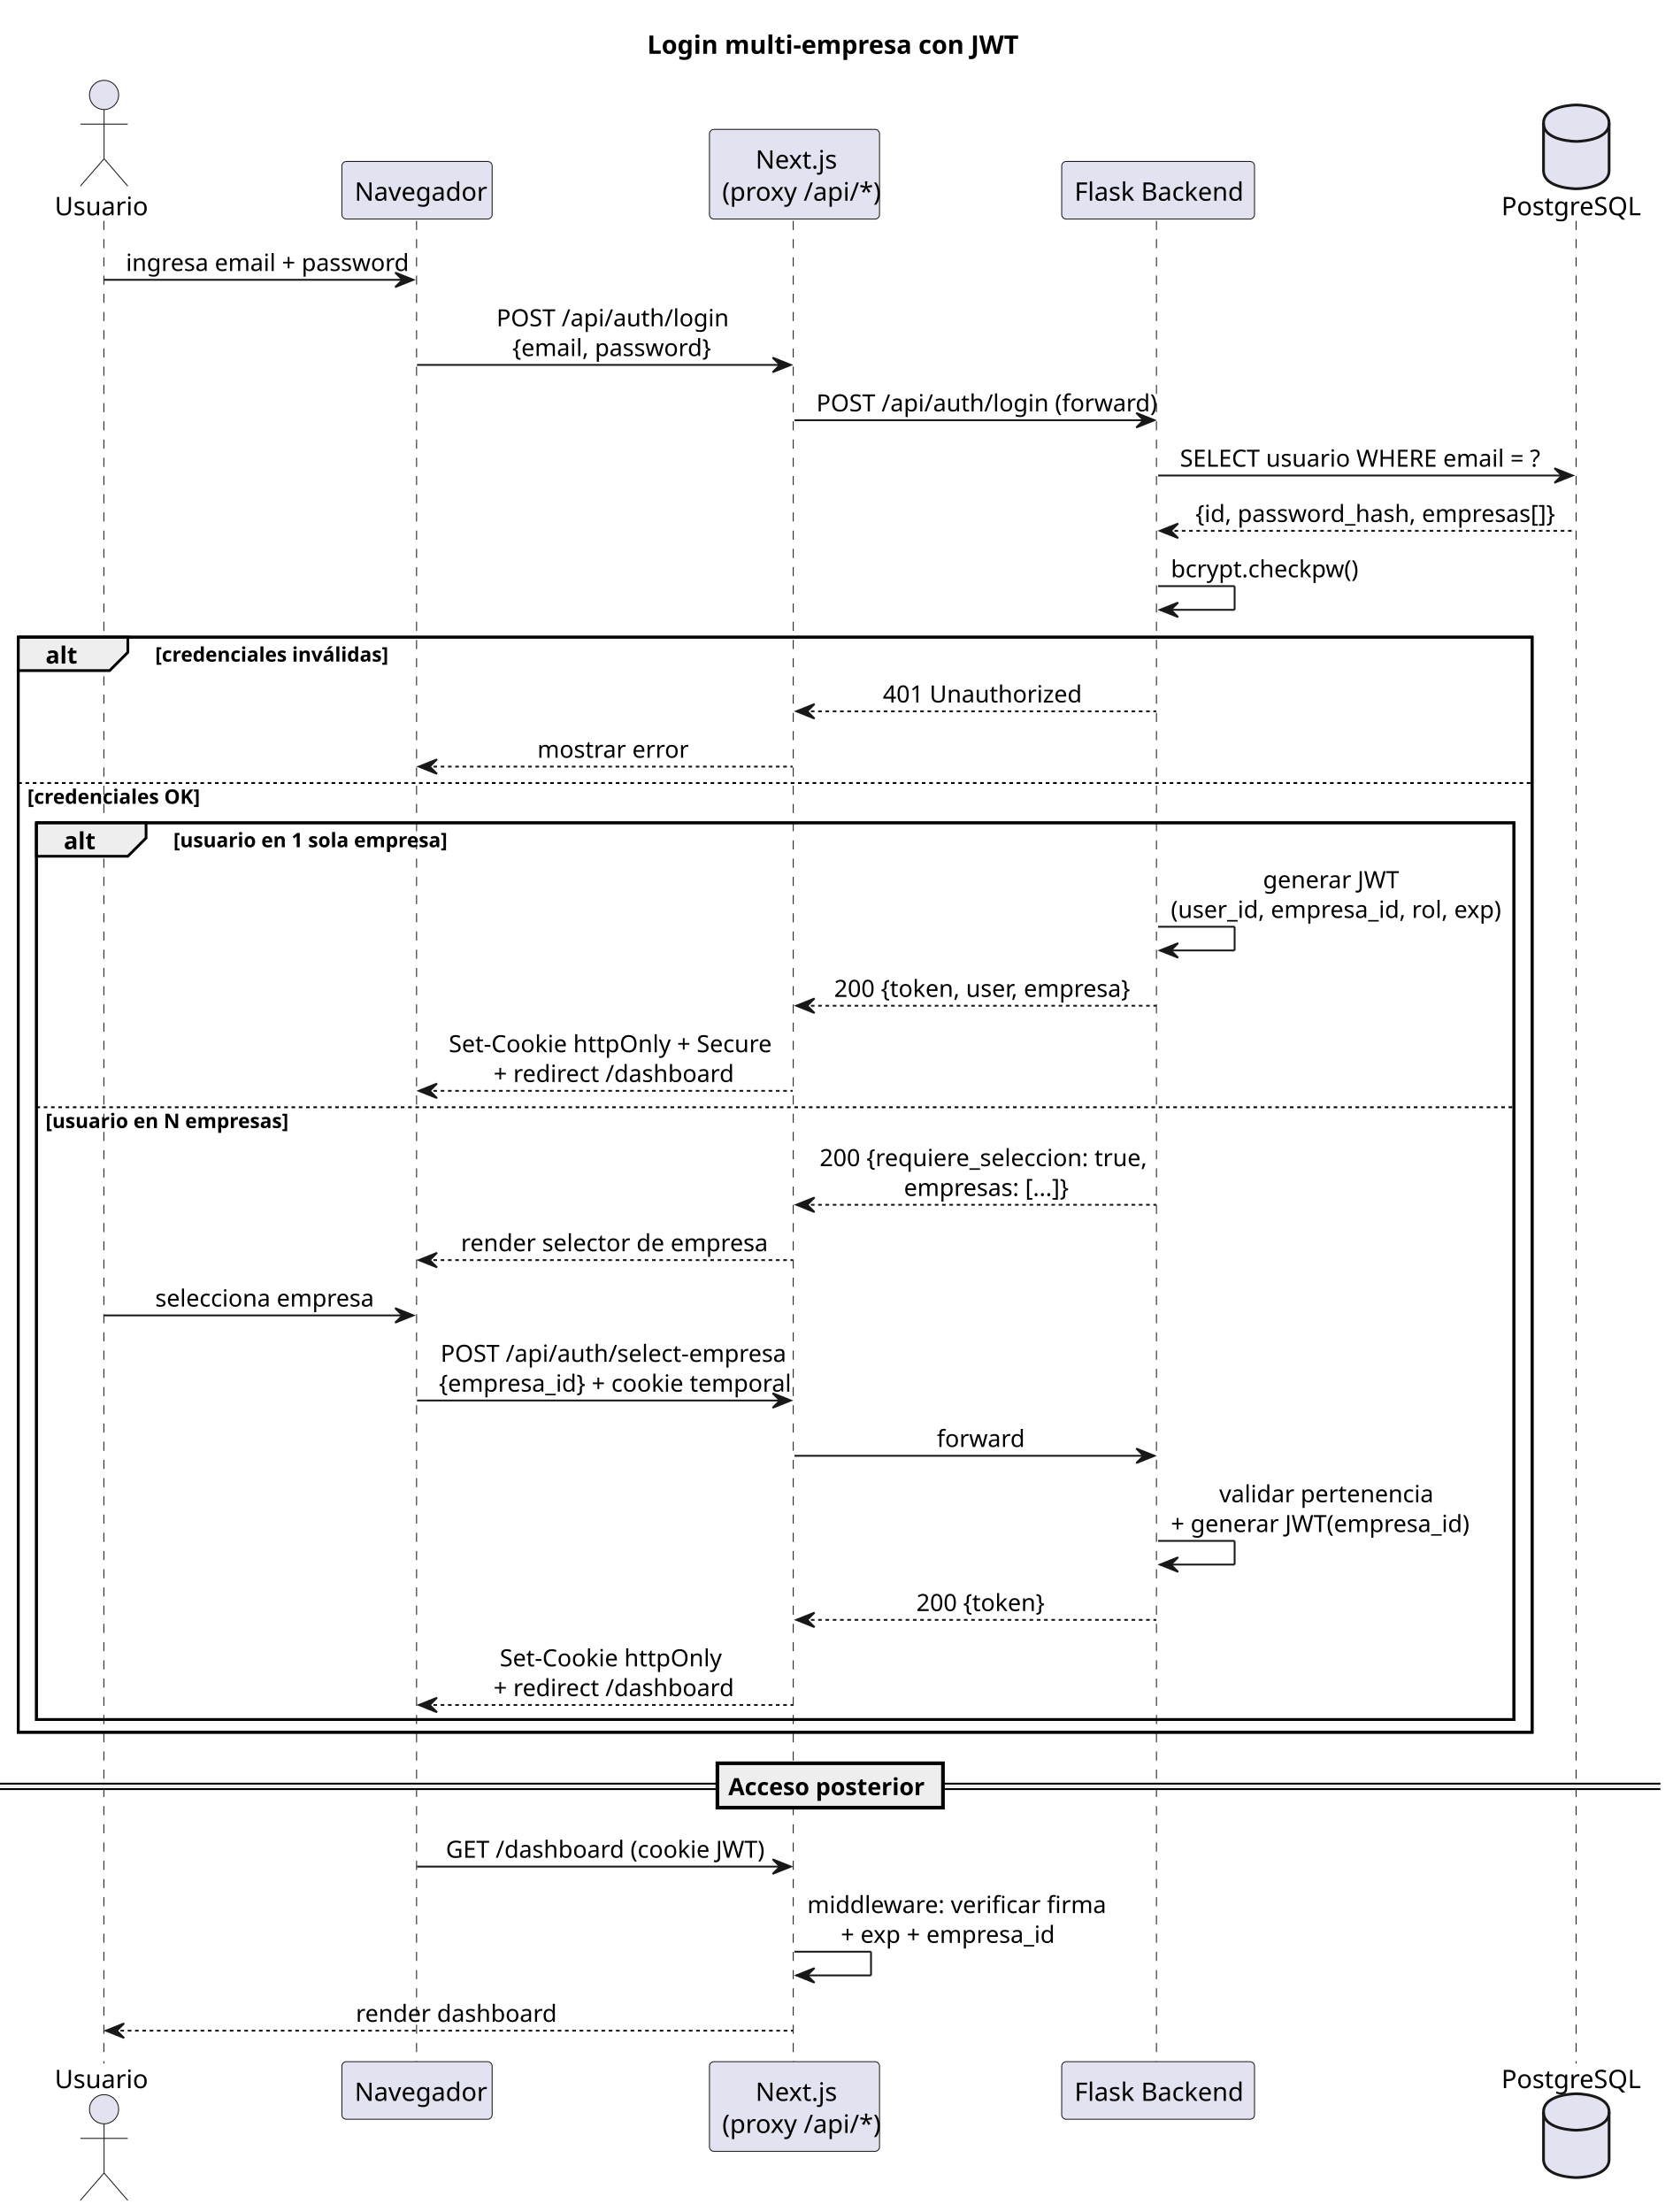
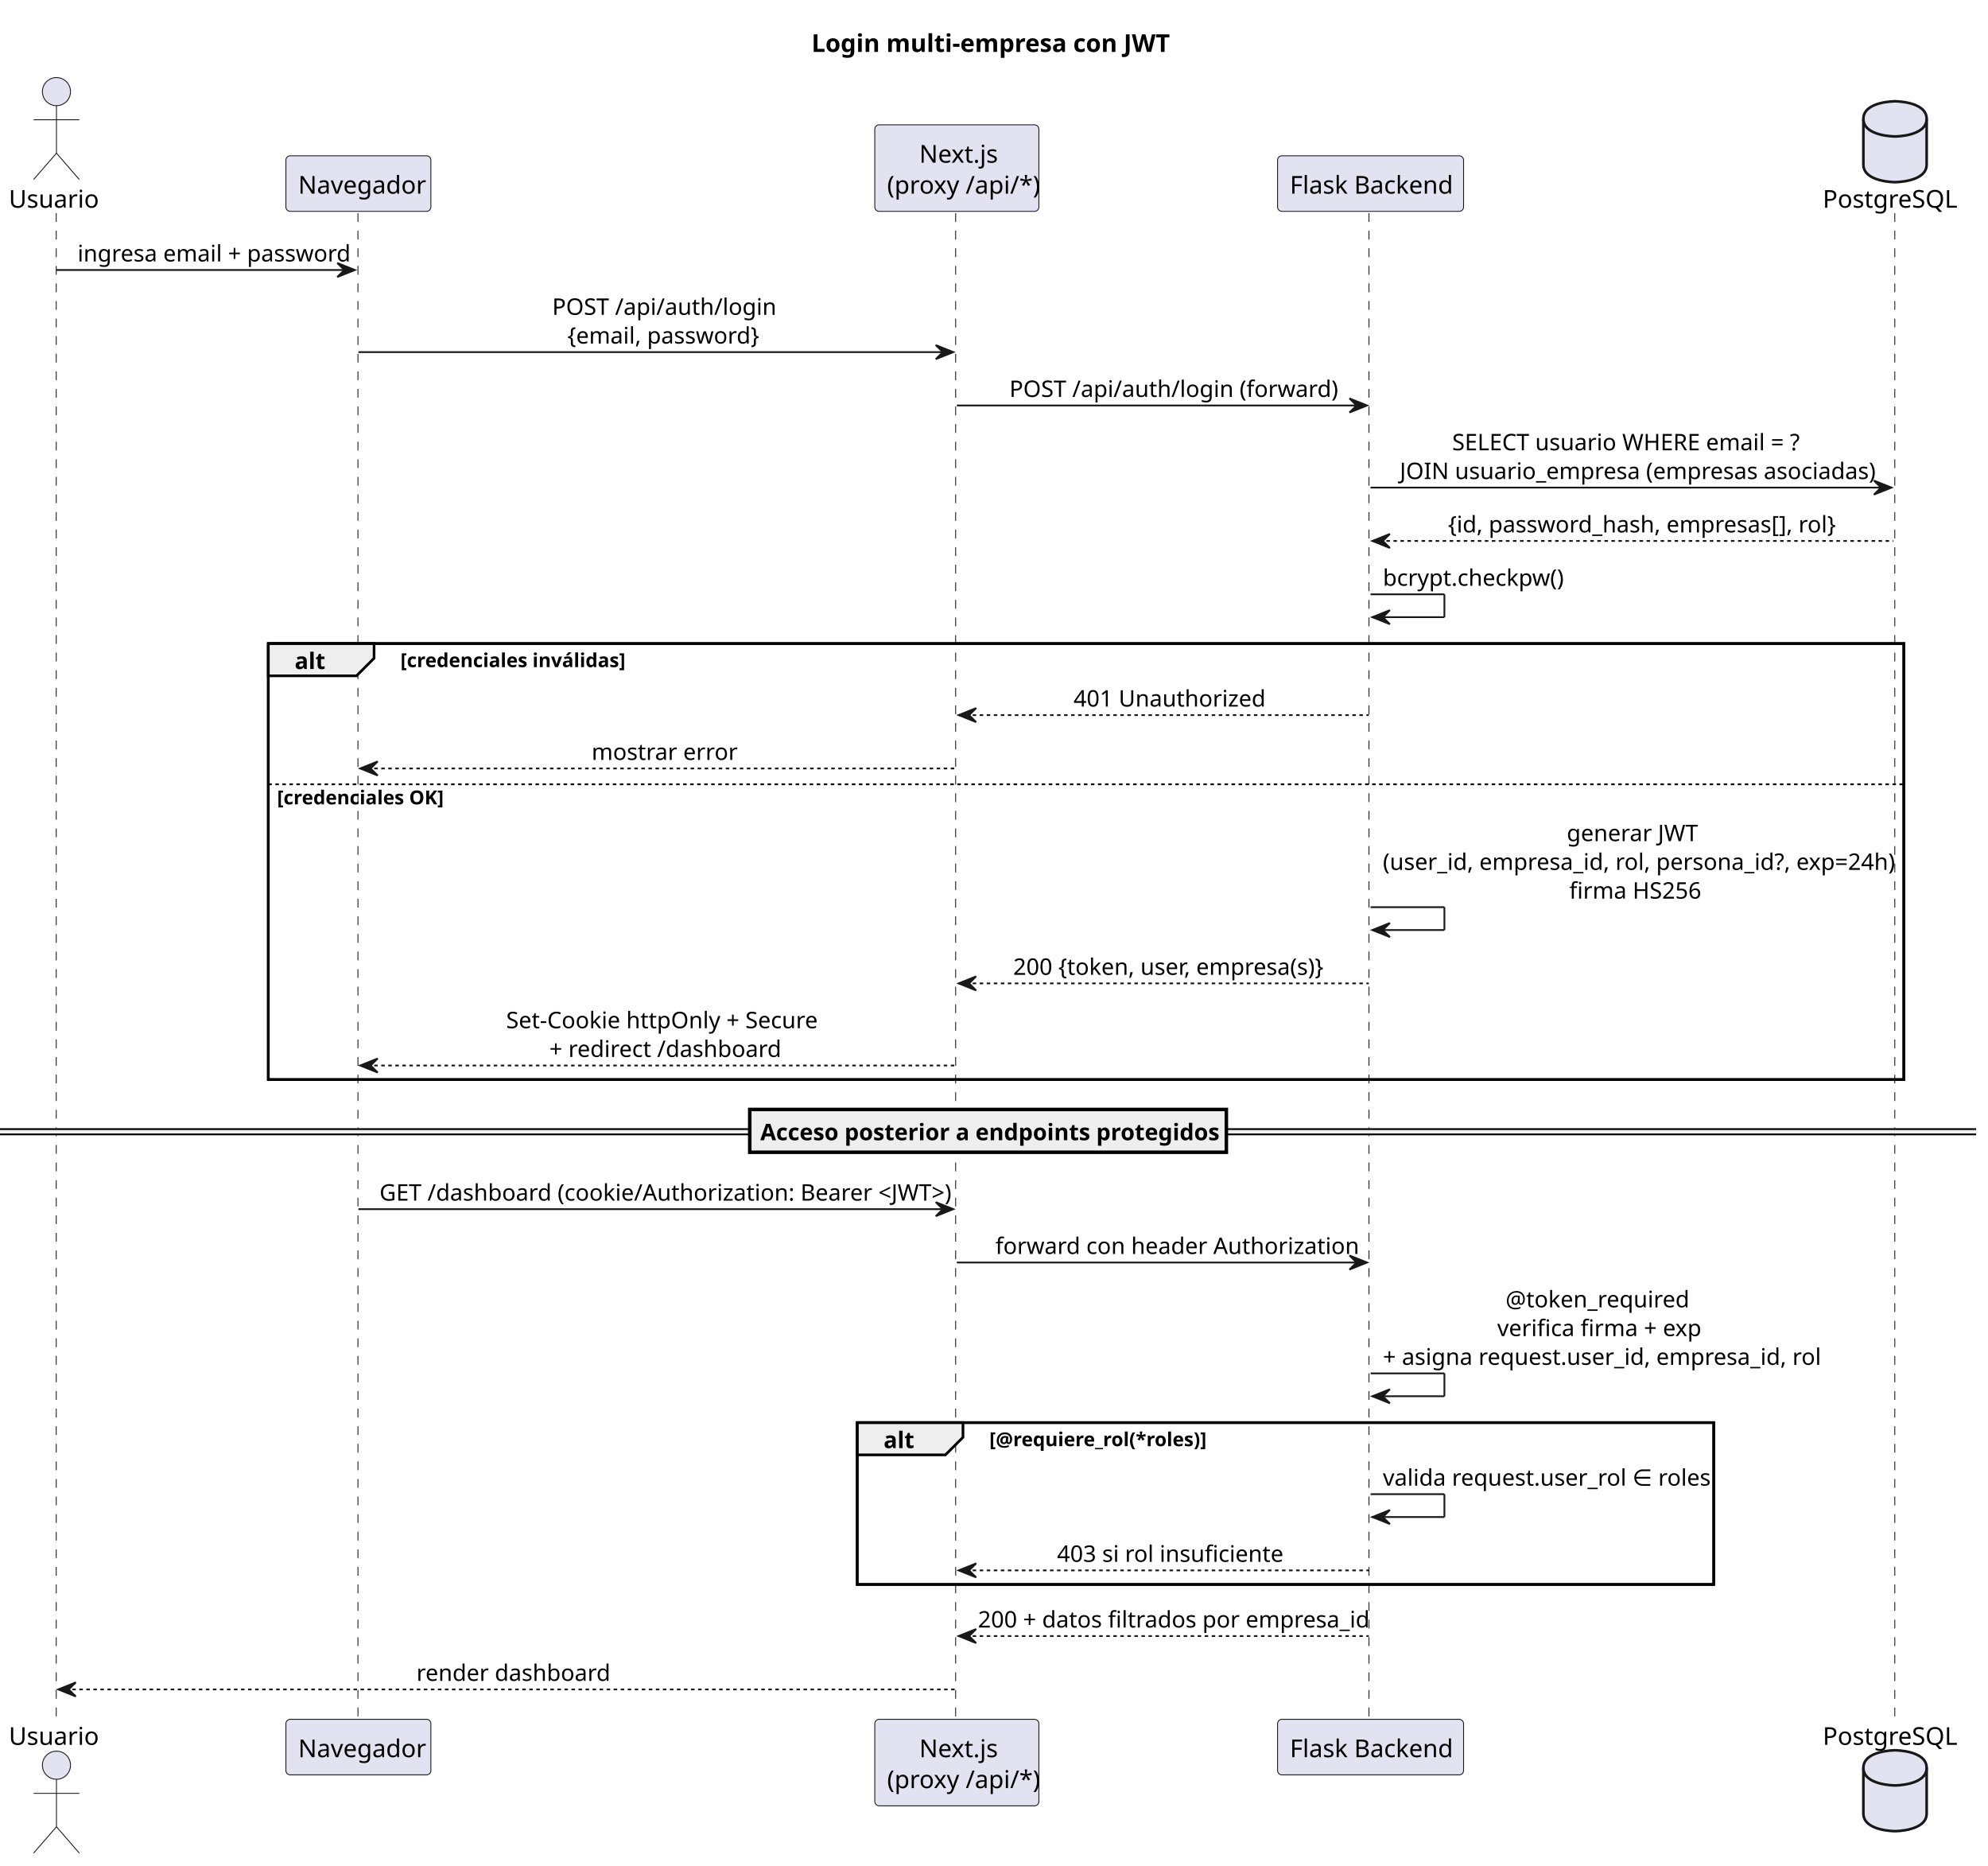
- <svg xmlns="http://www.w3.org/2000/svg" contentStyleType="text/css" height="1214px" preserveAspectRatio="none" style="width:918px;height:1214px;background:#FFFFFF;" version="1.1" viewBox="0 0 918 1214" width="918px" zoomAndPan="magnify">
+ <svg xmlns="http://www.w3.org/2000/svg" contentStyleType="text/css" height="1061px" preserveAspectRatio="none" style="width:1131px;height:1061px;background:#FFFFFF;" version="1.1" viewBox="0 0 1131 1061" width="1131px" zoomAndPan="magnify">
  <defs />
  <g>
-     <text fill="#000000" font-family="sans-serif" font-size="14" font-weight="bold" lengthAdjust="spacing" textLength="199.903" x="355.214" y="29.533">Login multi-empresa con JWT</text>
-     <rect fill="none" height="601.055" style="stroke:#000000;stroke-width:1.5;" width="830.957" x="10" y="349.68" />
-     <rect fill="none" height="492.164" style="stroke:#000000;stroke-width:1.5;" width="810.957" x="20" y="451.57" />
-     <line style="stroke:#181818;stroke-width:0.5;stroke-dasharray:5.0,5.0;" x1="57" x2="57" y1="121.219" y2="1132.492" />
-     <line style="stroke:#181818;stroke-width:0.5;stroke-dasharray:5.0,5.0;" x1="228.643" x2="228.643" y1="121.219" y2="1132.492" />
-     <line style="stroke:#181818;stroke-width:0.5;stroke-dasharray:5.0,5.0;" x1="435.402" x2="435.402" y1="121.219" y2="1132.492" />
-     <line style="stroke:#181818;stroke-width:0.5;stroke-dasharray:5.0,5.0;" x1="634.747" x2="634.747" y1="121.219" y2="1132.492" />
-     <line style="stroke:#181818;stroke-width:0.5;stroke-dasharray:5.0,5.0;" x1="865.07" x2="865.07" y1="121.219" y2="1132.492" />
-     <text fill="#000000" font-family="sans-serif" font-size="14" lengthAdjust="spacing" textLength="48.241" x="30" y="118.143">Usuario</text>
-     <ellipse cx="57.121" cy="52.109" fill="#E2E2F0" rx="8" ry="8" style="stroke:#181818;stroke-width:0.5;" />
-     <path d="M57.121,60.109 L57.121,87.109 M44.121,68.109 L70.121,68.109 M57.121,87.109 L44.121,102.109 M57.121,87.109 L70.121,102.109 " fill="none" style="stroke:#181818;stroke-width:0.5;" />
-     <text fill="#000000" font-family="sans-serif" font-size="14" lengthAdjust="spacing" textLength="48.241" x="30" y="1146.025">Usuario</text>
-     <ellipse cx="57.121" cy="1157.602" fill="#E2E2F0" rx="8" ry="8" style="stroke:#181818;stroke-width:0.5;" />
-     <path d="M57.121,1165.602 L57.121,1192.602 M44.121,1173.602 L70.121,1173.602 M57.121,1192.602 L44.121,1207.602 M57.121,1192.602 L70.121,1207.602 " fill="none" style="stroke:#181818;stroke-width:0.5;" />
-     <rect fill="#E2E2F0" height="31.609" rx="2.5" ry="2.5" style="stroke:#181818;stroke-width:0.5;" width="82.489" x="187.643" y="88.609" />
-     <text fill="#000000" font-family="sans-serif" font-size="14" lengthAdjust="spacing" textLength="68.489" x="194.643" y="110.143">Navegador</text>
-     <rect fill="#E2E2F0" height="31.609" rx="2.5" ry="2.5" style="stroke:#181818;stroke-width:0.5;" width="82.489" x="187.643" y="1131.492" />
-     <text fill="#000000" font-family="sans-serif" font-size="14" lengthAdjust="spacing" textLength="68.489" x="194.643" y="1153.025">Navegador</text>
-     <rect fill="#E2E2F0" height="49.219" rx="2.5" ry="2.5" style="stroke:#181818;stroke-width:0.5;" width="93.358" x="389.402" y="71" />
-     <text fill="#000000" font-family="sans-serif" font-size="14" lengthAdjust="spacing" textLength="42.786" x="414.688" y="92.533">Next.js</text>
-     <text fill="#000000" font-family="sans-serif" font-size="14" lengthAdjust="spacing" textLength="79.358" x="396.402" y="110.143">(proxy /api/*)</text>
-     <rect fill="#E2E2F0" height="49.219" rx="2.5" ry="2.5" style="stroke:#181818;stroke-width:0.5;" width="93.358" x="389.402" y="1131.492" />
-     <text fill="#000000" font-family="sans-serif" font-size="14" lengthAdjust="spacing" textLength="42.786" x="414.688" y="1153.025">Next.js</text>
-     <text fill="#000000" font-family="sans-serif" font-size="14" lengthAdjust="spacing" textLength="79.358" x="396.402" y="1170.635">(proxy /api/*)</text>
-     <rect fill="#E2E2F0" height="31.609" rx="2.5" ry="2.5" style="stroke:#181818;stroke-width:0.5;" width="105.82" x="582.747" y="88.609" />
-     <text fill="#000000" font-family="sans-serif" font-size="14" lengthAdjust="spacing" textLength="91.82" x="589.747" y="110.143">Flask Backend</text>
-     <rect fill="#E2E2F0" height="31.609" rx="2.5" ry="2.5" style="stroke:#181818;stroke-width:0.5;" width="105.82" x="582.747" y="1131.492" />
-     <text fill="#000000" font-family="sans-serif" font-size="14" lengthAdjust="spacing" textLength="91.82" x="589.747" y="1153.025">Flask Backend</text>
-     <text fill="#000000" font-family="sans-serif" font-size="14" lengthAdjust="spacing" textLength="76.262" x="824.07" y="118.143">PostgreSQL</text>
-     <path d="M847.201,67.609 C847.201,57.609 865.201,57.609 865.201,57.609 C865.201,57.609 883.201,57.609 883.201,67.609 L883.201,93.609 C883.201,103.609 865.201,103.609 865.201,103.609 C865.201,103.609 847.201,103.609 847.201,93.609 L847.201,67.609 " fill="#E2E2F0" style="stroke:#181818;stroke-width:1.5;" />
-     <path d="M847.201,67.609 C847.201,77.609 865.201,77.609 865.201,77.609 C865.201,77.609 883.201,77.609 883.201,67.609 " fill="none" style="stroke:#181818;stroke-width:1.5;" />
-     <text fill="#000000" font-family="sans-serif" font-size="14" lengthAdjust="spacing" textLength="76.262" x="824.07" y="1146.025">PostgreSQL</text>
-     <path d="M847.201,1159.102 C847.201,1149.102 865.201,1149.102 865.201,1149.102 C865.201,1149.102 883.201,1149.102 883.201,1159.102 L883.201,1185.102 C883.201,1195.102 865.201,1195.102 865.201,1195.102 C865.201,1195.102 847.201,1195.102 847.201,1185.102 L847.201,1159.102 " fill="#E2E2F0" style="stroke:#181818;stroke-width:1.5;" />
-     <path d="M847.201,1159.102 C847.201,1169.102 865.201,1169.102 865.201,1169.102 C865.201,1169.102 883.201,1169.102 883.201,1159.102 " fill="none" style="stroke:#181818;stroke-width:1.5;" />
-     <polygon fill="#181818" points="216.888,149.57,226.888,153.57,216.888,157.57,220.888,153.57" style="stroke:#181818;stroke-width:1;" />
-     <line style="stroke:#181818;stroke-width:1;" x1="57.121" x2="222.888" y1="153.57" y2="153.57" />
-     <text fill="#000000" font-family="sans-serif" font-size="13" lengthAdjust="spacing" textLength="147.767" x="69.121" y="148.714">ingresa email + password</text>
-     <polygon fill="#181818" points="424.081,196.273,434.081,200.273,424.081,204.273,428.081,200.273" style="stroke:#181818;stroke-width:1;" />
-     <line style="stroke:#181818;stroke-width:1;" x1="228.888" x2="430.081" y1="200.273" y2="200.273" />
-     <text fill="#000000" font-family="sans-serif" font-size="13" lengthAdjust="spacing" textLength="119.958" x="272.505" y="179.065">POST /api/auth/login</text>
-     <text fill="#000000" font-family="sans-serif" font-size="13" lengthAdjust="spacing" textLength="102.61" x="281.179" y="195.417">{email, password}</text>
-     <polygon fill="#181818" points="623.657,226.625,633.657,230.625,623.657,234.625,627.657,230.625" style="stroke:#181818;stroke-width:1;" />
-     <line style="stroke:#181818;stroke-width:1;" x1="436.081" x2="629.657" y1="230.625" y2="230.625" />
-     <text fill="#000000" font-family="sans-serif" font-size="13" lengthAdjust="spacing" textLength="175.576" x="448.081" y="225.769">POST /api/auth/login (forward)</text>
-     <polygon fill="#181818" points="853.201,256.977,863.201,260.977,853.201,264.977,857.201,260.977" style="stroke:#181818;stroke-width:1;" />
-     <line style="stroke:#181818;stroke-width:1;" x1="635.657" x2="859.201" y1="260.977" y2="260.977" />
-     <text fill="#000000" font-family="sans-serif" font-size="13" lengthAdjust="spacing" textLength="205.543" x="647.657" y="256.12">SELECT usuario WHERE email = ?</text>
-     <polygon fill="#181818" points="646.657,287.328,636.657,291.328,646.657,295.328,642.657,291.328" style="stroke:#181818;stroke-width:1;" />
-     <line style="stroke:#181818;stroke-width:1;stroke-dasharray:2.0,2.0;" x1="640.657" x2="864.201" y1="291.328" y2="291.328" />
-     <text fill="#000000" font-family="sans-serif" font-size="13" lengthAdjust="spacing" textLength="188.608" x="656.125" y="286.472">{id, password_hash, empresas[]}</text>
-     <line style="stroke:#181818;stroke-width:1;" x1="635.657" x2="677.657" y1="321.68" y2="321.68" />
-     <line style="stroke:#181818;stroke-width:1;" x1="677.657" x2="677.657" y1="321.68" y2="334.68" />
-     <line style="stroke:#181818;stroke-width:1;" x1="636.657" x2="677.657" y1="334.68" y2="334.68" />
-     <polygon fill="#181818" points="646.657,330.68,636.657,334.68,646.657,338.68,642.657,334.68" style="stroke:#181818;stroke-width:1;" />
-     <text fill="#000000" font-family="sans-serif" font-size="13" lengthAdjust="spacing" textLength="98.249" x="642.657" y="316.823">bcrypt.checkpw()</text>
-     <path d="M10,349.68 L70.171,349.68 L70.171,358.031 L60.171,368.031 L10,368.031 L10,349.68 " fill="#EEEEEE" style="stroke:#000000;stroke-width:1.5;" />
-     <rect fill="none" height="601.055" style="stroke:#000000;stroke-width:1.5;" width="830.957" x="10" y="349.68" />
-     <text fill="#000000" font-family="sans-serif" font-size="13" font-weight="bold" lengthAdjust="spacing" textLength="15.171" x="25" y="364.175">alt</text>
-     <text fill="#000000" font-family="sans-serif" font-size="11" font-weight="bold" lengthAdjust="spacing" textLength="124.115" x="85.171" y="363.099">[credenciales inválidas]</text>
-     <polygon fill="#181818" points="447.081,386.383,437.081,390.383,447.081,394.383,443.081,390.383" style="stroke:#181818;stroke-width:1;" />
-     <line style="stroke:#181818;stroke-width:1;stroke-dasharray:2.0,2.0;" x1="441.081" x2="634.657" y1="390.383" y2="390.383" />
-     <text fill="#000000" font-family="sans-serif" font-size="13" lengthAdjust="spacing" textLength="102.629" x="484.555" y="385.526">401 Unauthorized</text>
-     <polygon fill="#181818" points="239.888,416.734,229.888,420.734,239.888,424.734,235.888,420.734" style="stroke:#181818;stroke-width:1;" />
-     <line style="stroke:#181818;stroke-width:1;stroke-dasharray:2.0,2.0;" x1="233.888" x2="435.081" y1="420.734" y2="420.734" />
-     <text fill="#000000" font-family="sans-serif" font-size="13" lengthAdjust="spacing" textLength="75.118" x="294.925" y="415.878">mostrar error</text>
-     <line style="stroke:#000000;stroke-width:1;stroke-dasharray:2.0,2.0;" x1="10" x2="840.957" y1="429.734" y2="429.734" />
-     <text fill="#000000" font-family="sans-serif" font-size="11" font-weight="bold" lengthAdjust="spacing" textLength="93.538" x="15" y="441.153">[credenciales OK]</text>
-     <path d="M20,451.57 L80.171,451.57 L80.171,459.922 L70.171,469.922 L20,469.922 L20,451.57 " fill="#EEEEEE" style="stroke:#000000;stroke-width:1.5;" />
-     <rect fill="none" height="492.164" style="stroke:#000000;stroke-width:1.5;" width="810.957" x="20" y="451.57" />
-     <text fill="#000000" font-family="sans-serif" font-size="13" font-weight="bold" lengthAdjust="spacing" textLength="15.171" x="35" y="466.065">alt</text>
-     <text fill="#000000" font-family="sans-serif" font-size="11" font-weight="bold" lengthAdjust="spacing" textLength="145.498" x="95.171" y="464.989">[usuario en 1 sola empresa]</text>
-     <line style="stroke:#181818;stroke-width:1;" x1="635.657" x2="677.657" y1="508.625" y2="508.625" />
-     <line style="stroke:#181818;stroke-width:1;" x1="677.657" x2="677.657" y1="508.625" y2="521.625" />
-     <line style="stroke:#181818;stroke-width:1;" x1="636.657" x2="677.657" y1="521.625" y2="521.625" />
-     <polygon fill="#181818" points="646.657,517.625,636.657,521.625,646.657,525.625,642.657,521.625" style="stroke:#181818;stroke-width:1;" />
-     <text fill="#000000" font-family="sans-serif" font-size="13" lengthAdjust="spacing" textLength="75.131" x="693.242" y="487.417">generar JWT</text>
-     <text fill="#000000" font-family="sans-serif" font-size="13" lengthAdjust="spacing" textLength="176.3" x="642.657" y="503.769">(user_id, empresa_id, rol, exp)</text>
-     <polygon fill="#181818" points="447.081,547.977,437.081,551.977,447.081,555.977,443.081,551.977" style="stroke:#181818;stroke-width:1;" />
-     <line style="stroke:#181818;stroke-width:1;stroke-dasharray:2.0,2.0;" x1="441.081" x2="634.657" y1="551.977" y2="551.977" />
-     <text fill="#000000" font-family="sans-serif" font-size="13" lengthAdjust="spacing" textLength="156.102" x="457.818" y="547.12">200 {token, user, empresa}</text>
-     <polygon fill="#181818" points="239.888,594.68,229.888,598.68,239.888,602.68,235.888,598.68" style="stroke:#181818;stroke-width:1;" />
-     <line style="stroke:#181818;stroke-width:1;stroke-dasharray:2.0,2.0;" x1="233.888" x2="435.081" y1="598.68" y2="598.68" />
-     <text fill="#000000" font-family="sans-serif" font-size="13" lengthAdjust="spacing" textLength="172.339" x="246.315" y="577.472">Set-Cookie httpOnly + Secure</text>
-     <text fill="#000000" font-family="sans-serif" font-size="13" lengthAdjust="spacing" textLength="123.214" x="270.877" y="593.823">+ redirect /dashboard</text>
-     <line style="stroke:#000000;stroke-width:1;stroke-dasharray:2.0,2.0;" x1="20" x2="830.957" y1="607.68" y2="607.68" />
-     <text fill="#000000" font-family="sans-serif" font-size="11" font-weight="bold" lengthAdjust="spacing" textLength="128.375" x="25" y="619.099">[usuario en N empresas]</text>
-     <polygon fill="#181818" points="447.081,657.219,437.081,661.219,447.081,665.219,443.081,661.219" style="stroke:#181818;stroke-width:1;" />
-     <line style="stroke:#181818;stroke-width:1;stroke-dasharray:2.0,2.0;" x1="441.081" x2="634.657" y1="661.219" y2="661.219" />
-     <text fill="#000000" font-family="sans-serif" font-size="13" lengthAdjust="spacing" textLength="172.002" x="449.868" y="640.011">200 {requiere_seleccion: true,</text>
-     <text fill="#000000" font-family="sans-serif" font-size="13" lengthAdjust="spacing" textLength="86.703" x="496.13" y="656.362">empresas: [...]}</text>
-     <polygon fill="#181818" points="239.888,687.57,229.888,691.57,239.888,695.57,235.888,691.57" style="stroke:#181818;stroke-width:1;" />
-     <line style="stroke:#181818;stroke-width:1;stroke-dasharray:2.0,2.0;" x1="233.888" x2="435.081" y1="691.57" y2="691.57" />
-     <text fill="#000000" font-family="sans-serif" font-size="13" lengthAdjust="spacing" textLength="158.971" x="252.999" y="686.714">render selector de empresa</text>
-     <polygon fill="#181818" points="216.888,717.922,226.888,721.922,216.888,725.922,220.888,721.922" style="stroke:#181818;stroke-width:1;" />
-     <line style="stroke:#181818;stroke-width:1;" x1="57.121" x2="222.888" y1="721.922" y2="721.922" />
-     <text fill="#000000" font-family="sans-serif" font-size="13" lengthAdjust="spacing" textLength="115.616" x="85.196" y="717.065">selecciona empresa</text>
-     <polygon fill="#181818" points="424.081,764.625,434.081,768.625,424.081,772.625,428.081,768.625" style="stroke:#181818;stroke-width:1;" />
-     <line style="stroke:#181818;stroke-width:1;" x1="228.888" x2="430.081" y1="768.625" y2="768.625" />
-     <text fill="#000000" font-family="sans-serif" font-size="13" lengthAdjust="spacing" textLength="181.359" x="241.805" y="747.417">POST /api/auth/select-empresa</text>
-     <text fill="#000000" font-family="sans-serif" font-size="13" lengthAdjust="spacing" textLength="183.193" x="240.888" y="763.769">{empresa_id} + cookie temporal</text>
-     <polygon fill="#181818" points="623.657,794.977,633.657,798.977,623.657,802.977,627.657,798.977" style="stroke:#181818;stroke-width:1;" />
-     <line style="stroke:#181818;stroke-width:1;" x1="436.081" x2="629.657" y1="798.977" y2="798.977" />
-     <text fill="#000000" font-family="sans-serif" font-size="13" lengthAdjust="spacing" textLength="43.348" x="514.195" y="794.12">forward</text>
-     <line style="stroke:#181818;stroke-width:1;" x1="635.657" x2="677.657" y1="845.68" y2="845.68" />
-     <line style="stroke:#181818;stroke-width:1;" x1="677.657" x2="677.657" y1="845.68" y2="858.68" />
-     <line style="stroke:#181818;stroke-width:1;" x1="636.657" x2="677.657" y1="858.68" y2="858.68" />
-     <polygon fill="#181818" points="646.657,854.68,636.657,858.68,646.657,862.68,642.657,858.68" style="stroke:#181818;stroke-width:1;" />
-     <text fill="#000000" font-family="sans-serif" font-size="13" lengthAdjust="spacing" textLength="109.846" x="669.194" y="824.472">validar pertenencia</text>
-     <text fill="#000000" font-family="sans-serif" font-size="13" lengthAdjust="spacing" textLength="162.919" x="642.657" y="840.823">+ generar JWT(empresa_id)</text>
-     <polygon fill="#181818" points="447.081,885.031,437.081,889.031,447.081,893.031,443.081,889.031" style="stroke:#181818;stroke-width:1;" />
-     <line style="stroke:#181818;stroke-width:1;stroke-dasharray:2.0,2.0;" x1="441.081" x2="634.657" y1="889.031" y2="889.031" />
-     <text fill="#000000" font-family="sans-serif" font-size="13" lengthAdjust="spacing" textLength="65.787" x="502.976" y="884.175">200 {token}</text>
-     <polygon fill="#181818" points="239.888,931.734,229.888,935.734,239.888,939.734,235.888,935.734" style="stroke:#181818;stroke-width:1;" />
-     <line style="stroke:#181818;stroke-width:1;stroke-dasharray:2.0,2.0;" x1="233.888" x2="435.081" y1="935.734" y2="935.734" />
-     <text fill="#000000" font-family="sans-serif" font-size="13" lengthAdjust="spacing" textLength="116.334" x="274.318" y="914.526">Set-Cookie httpOnly</text>
-     <text fill="#000000" font-family="sans-serif" font-size="13" lengthAdjust="spacing" textLength="123.214" x="270.877" y="930.878">+ redirect /dashboard</text>
-     <rect fill="#EEEEEE" height="3" style="stroke:#EEEEEE;stroke-width:1;" width="911.332" x="0" y="978.91" />
-     <line style="stroke:#000000;stroke-width:1;" x1="0" x2="911.332" y1="978.91" y2="978.91" />
-     <line style="stroke:#000000;stroke-width:1;" x1="0" x2="911.332" y1="981.91" y2="981.91" />
-     <rect fill="#EEEEEE" height="24.352" style="stroke:#000000;stroke-width:2;" width="123.814" x="393.759" y="967.734" />
-     <text fill="#000000" font-family="sans-serif" font-size="13" font-weight="bold" lengthAdjust="spacing" textLength="106.203" x="399.759" y="985.23">Acceso posterior</text>
-     <polygon fill="#181818" points="424.081,1020.438,434.081,1024.438,424.081,1028.438,428.081,1024.438" style="stroke:#181818;stroke-width:1;" />
-     <line style="stroke:#181818;stroke-width:1;" x1="228.888" x2="430.081" y1="1024.438" y2="1024.438" />
-     <text fill="#000000" font-family="sans-serif" font-size="13" lengthAdjust="spacing" textLength="175.557" x="244.706" y="1019.581">GET /dashboard (cookie JWT)</text>
-     <line style="stroke:#181818;stroke-width:1;" x1="436.081" x2="478.081" y1="1071.141" y2="1071.141" />
-     <line style="stroke:#181818;stroke-width:1;" x1="478.081" x2="478.081" y1="1071.141" y2="1084.141" />
-     <line style="stroke:#181818;stroke-width:1;" x1="437.081" x2="478.081" y1="1084.141" y2="1084.141" />
-     <polygon fill="#181818" points="447.081,1080.141,437.081,1084.141,447.081,1088.141,443.081,1084.141" style="stroke:#181818;stroke-width:1;" />
-     <text fill="#000000" font-family="sans-serif" font-size="13" lengthAdjust="spacing" textLength="151.703" x="443.081" y="1049.933">middleware: verificar firma</text>
-     <text fill="#000000" font-family="sans-serif" font-size="13" lengthAdjust="spacing" textLength="114.905" x="461.48" y="1066.284">+ exp + empresa_id</text>
-     <polygon fill="#181818" points="68.121,1110.492,58.121,1114.492,68.121,1118.492,64.121,1114.492" style="stroke:#181818;stroke-width:1;" />
-     <line style="stroke:#181818;stroke-width:1;stroke-dasharray:2.0,2.0;" x1="62.121" x2="435.081" y1="1114.492" y2="1114.492" />
-     <text fill="#000000" font-family="sans-serif" font-size="13" lengthAdjust="spacing" textLength="102.629" x="195.286" y="1109.636">render dashboard</text>
+     <text fill="#000000" font-family="sans-serif" font-size="14" font-weight="bold" lengthAdjust="spacing" textLength="199.903" x="461.665" y="29.533">Login multi-empresa con JWT</text>
+     <rect fill="none" height="248" style="stroke:#000000;stroke-width:1.5;" width="930.459" x="152.643" y="366.031" />
+     <rect fill="none" height="92.055" style="stroke:#000000;stroke-width:1.5;" width="487.28" x="487.684" y="809.141" />
+     <line style="stroke:#181818;stroke-width:0.5;stroke-dasharray:5.0,5.0;" x1="32" x2="32" y1="121.219" y2="978.898" />
+     <line style="stroke:#181818;stroke-width:0.5;stroke-dasharray:5.0,5.0;" x1="203.643" x2="203.643" y1="121.219" y2="978.898" />
+     <line style="stroke:#181818;stroke-width:0.5;stroke-dasharray:5.0,5.0;" x1="543.684" x2="543.684" y1="121.219" y2="978.898" />
+     <line style="stroke:#181818;stroke-width:0.5;stroke-dasharray:5.0,5.0;" x1="778.83" x2="778.83" y1="121.219" y2="978.898" />
+     <line style="stroke:#181818;stroke-width:0.5;stroke-dasharray:5.0,5.0;" x1="1077.971" x2="1077.971" y1="121.219" y2="978.898" />
+     <text fill="#000000" font-family="sans-serif" font-size="14" lengthAdjust="spacing" textLength="48.241" x="5" y="118.143">Usuario</text>
+     <ellipse cx="32.121" cy="52.109" fill="#E2E2F0" rx="8" ry="8" style="stroke:#181818;stroke-width:0.5;" />
+     <path d="M32.121,60.109 L32.121,87.109 M19.121,68.109 L45.121,68.109 M32.121,87.109 L19.121,102.109 M32.121,87.109 L45.121,102.109 " fill="none" style="stroke:#181818;stroke-width:0.5;" />
+     <text fill="#000000" font-family="sans-serif" font-size="14" lengthAdjust="spacing" textLength="48.241" x="5" y="992.432">Usuario</text>
+     <ellipse cx="32.121" cy="1004.008" fill="#E2E2F0" rx="8" ry="8" style="stroke:#181818;stroke-width:0.5;" />
+     <path d="M32.121,1012.008 L32.121,1039.008 M19.121,1020.008 L45.121,1020.008 M32.121,1039.008 L19.121,1054.008 M32.121,1039.008 L45.121,1054.008 " fill="none" style="stroke:#181818;stroke-width:0.5;" />
+     <rect fill="#E2E2F0" height="31.609" rx="2.5" ry="2.5" style="stroke:#181818;stroke-width:0.5;" width="82.489" x="162.643" y="88.609" />
+     <text fill="#000000" font-family="sans-serif" font-size="14" lengthAdjust="spacing" textLength="68.489" x="169.643" y="110.143">Navegador</text>
+     <rect fill="#E2E2F0" height="31.609" rx="2.5" ry="2.5" style="stroke:#181818;stroke-width:0.5;" width="82.489" x="162.643" y="977.898" />
+     <text fill="#000000" font-family="sans-serif" font-size="14" lengthAdjust="spacing" textLength="68.489" x="169.643" y="999.432">Navegador</text>
+     <rect fill="#E2E2F0" height="49.219" rx="2.5" ry="2.5" style="stroke:#181818;stroke-width:0.5;" width="93.358" x="497.684" y="71" />
+     <text fill="#000000" font-family="sans-serif" font-size="14" lengthAdjust="spacing" textLength="42.786" x="522.97" y="92.533">Next.js</text>
+     <text fill="#000000" font-family="sans-serif" font-size="14" lengthAdjust="spacing" textLength="79.358" x="504.684" y="110.143">(proxy /api/*)</text>
+     <rect fill="#E2E2F0" height="49.219" rx="2.5" ry="2.5" style="stroke:#181818;stroke-width:0.5;" width="93.358" x="497.684" y="977.898" />
+     <text fill="#000000" font-family="sans-serif" font-size="14" lengthAdjust="spacing" textLength="42.786" x="522.97" y="999.432">Next.js</text>
+     <text fill="#000000" font-family="sans-serif" font-size="14" lengthAdjust="spacing" textLength="79.358" x="504.684" y="1017.041">(proxy /api/*)</text>
+     <rect fill="#E2E2F0" height="31.609" rx="2.5" ry="2.5" style="stroke:#181818;stroke-width:0.5;" width="105.82" x="726.83" y="88.609" />
+     <text fill="#000000" font-family="sans-serif" font-size="14" lengthAdjust="spacing" textLength="91.82" x="733.83" y="110.143">Flask Backend</text>
+     <rect fill="#E2E2F0" height="31.609" rx="2.5" ry="2.5" style="stroke:#181818;stroke-width:0.5;" width="105.82" x="726.83" y="977.898" />
+     <text fill="#000000" font-family="sans-serif" font-size="14" lengthAdjust="spacing" textLength="91.82" x="733.83" y="999.432">Flask Backend</text>
+     <text fill="#000000" font-family="sans-serif" font-size="14" lengthAdjust="spacing" textLength="76.262" x="1036.971" y="118.143">PostgreSQL</text>
+     <path d="M1060.102,67.609 C1060.102,57.609 1078.102,57.609 1078.102,57.609 C1078.102,57.609 1096.102,57.609 1096.102,67.609 L1096.102,93.609 C1096.102,103.609 1078.102,103.609 1078.102,103.609 C1078.102,103.609 1060.102,103.609 1060.102,93.609 L1060.102,67.609 " fill="#E2E2F0" style="stroke:#181818;stroke-width:1.5;" />
+     <path d="M1060.102,67.609 C1060.102,77.609 1078.102,77.609 1078.102,77.609 C1078.102,77.609 1096.102,77.609 1096.102,67.609 " fill="none" style="stroke:#181818;stroke-width:1.5;" />
+     <text fill="#000000" font-family="sans-serif" font-size="14" lengthAdjust="spacing" textLength="76.262" x="1036.971" y="992.432">PostgreSQL</text>
+     <path d="M1060.102,1005.508 C1060.102,995.508 1078.102,995.508 1078.102,995.508 C1078.102,995.508 1096.102,995.508 1096.102,1005.508 L1096.102,1031.508 C1096.102,1041.508 1078.102,1041.508 1078.102,1041.508 C1078.102,1041.508 1060.102,1041.508 1060.102,1031.508 L1060.102,1005.508 " fill="#E2E2F0" style="stroke:#181818;stroke-width:1.5;" />
+     <path d="M1060.102,1005.508 C1060.102,1015.508 1078.102,1015.508 1078.102,1015.508 C1078.102,1015.508 1096.102,1015.508 1096.102,1005.508 " fill="none" style="stroke:#181818;stroke-width:1.5;" />
+     <polygon fill="#181818" points="191.888,149.57,201.888,153.57,191.888,157.57,195.888,153.57" style="stroke:#181818;stroke-width:1;" />
+     <line style="stroke:#181818;stroke-width:1;" x1="32.121" x2="197.888" y1="153.57" y2="153.57" />
+     <text fill="#000000" font-family="sans-serif" font-size="13" lengthAdjust="spacing" textLength="147.767" x="44.121" y="148.714">ingresa email + password</text>
+     <polygon fill="#181818" points="532.363,196.273,542.363,200.273,532.363,204.273,536.363,200.273" style="stroke:#181818;stroke-width:1;" />
+     <line style="stroke:#181818;stroke-width:1;" x1="203.888" x2="538.363" y1="200.273" y2="200.273" />
+     <text fill="#000000" font-family="sans-serif" font-size="13" lengthAdjust="spacing" textLength="119.958" x="314.146" y="179.065">POST /api/auth/login</text>
+     <text fill="#000000" font-family="sans-serif" font-size="13" lengthAdjust="spacing" textLength="102.61" x="322.82" y="195.417">{email, password}</text>
+     <polygon fill="#181818" points="767.74,226.625,777.74,230.625,767.74,234.625,771.74,230.625" style="stroke:#181818;stroke-width:1;" />
+     <line style="stroke:#181818;stroke-width:1;" x1="544.363" x2="773.74" y1="230.625" y2="230.625" />
+     <text fill="#000000" font-family="sans-serif" font-size="13" lengthAdjust="spacing" textLength="175.576" x="574.263" y="225.769">POST /api/auth/login (forward)</text>
+     <polygon fill="#181818" points="1066.102,273.328,1076.102,277.328,1066.102,281.328,1070.102,277.328" style="stroke:#181818;stroke-width:1;" />
+     <line style="stroke:#181818;stroke-width:1;" x1="779.74" x2="1072.102" y1="277.328" y2="277.328" />
+     <text fill="#000000" font-family="sans-serif" font-size="13" lengthAdjust="spacing" textLength="205.543" x="826.149" y="256.12">SELECT usuario WHERE email = ?</text>
+     <text fill="#000000" font-family="sans-serif" font-size="13" lengthAdjust="spacing" textLength="265.167" x="796.337" y="272.472">JOIN usuario_empresa (empresas asociadas)</text>
+     <polygon fill="#181818" points="790.74,303.68,780.74,307.68,790.74,311.68,786.74,307.68" style="stroke:#181818;stroke-width:1;" />
+     <line style="stroke:#181818;stroke-width:1;stroke-dasharray:2.0,2.0;" x1="784.74" x2="1077.102" y1="307.68" y2="307.68" />
+     <text fill="#000000" font-family="sans-serif" font-size="13" lengthAdjust="spacing" textLength="210.279" x="823.782" y="302.823">{id, password_hash, empresas[], rol}</text>
+     <line style="stroke:#181818;stroke-width:1;" x1="779.74" x2="821.74" y1="338.031" y2="338.031" />
+     <line style="stroke:#181818;stroke-width:1;" x1="821.74" x2="821.74" y1="338.031" y2="351.031" />
+     <line style="stroke:#181818;stroke-width:1;" x1="780.74" x2="821.74" y1="351.031" y2="351.031" />
+     <polygon fill="#181818" points="790.74,347.031,780.74,351.031,790.74,355.031,786.74,351.031" style="stroke:#181818;stroke-width:1;" />
+     <text fill="#000000" font-family="sans-serif" font-size="13" lengthAdjust="spacing" textLength="98.249" x="786.74" y="333.175">bcrypt.checkpw()</text>
+     <path d="M152.643,366.031 L212.814,366.031 L212.814,374.383 L202.814,384.383 L152.643,384.383 L152.643,366.031 " fill="#EEEEEE" style="stroke:#000000;stroke-width:1.5;" />
+     <rect fill="none" height="248" style="stroke:#000000;stroke-width:1.5;" width="930.459" x="152.643" y="366.031" />
+     <text fill="#000000" font-family="sans-serif" font-size="13" font-weight="bold" lengthAdjust="spacing" textLength="15.171" x="167.643" y="380.526">alt</text>
+     <text fill="#000000" font-family="sans-serif" font-size="11" font-weight="bold" lengthAdjust="spacing" textLength="124.115" x="227.814" y="379.45">[credenciales inválidas]</text>
+     <polygon fill="#181818" points="555.363,402.734,545.363,406.734,555.363,410.734,551.363,406.734" style="stroke:#181818;stroke-width:1;" />
+     <line style="stroke:#181818;stroke-width:1;stroke-dasharray:2.0,2.0;" x1="549.363" x2="778.74" y1="406.734" y2="406.734" />
+     <text fill="#000000" font-family="sans-serif" font-size="13" lengthAdjust="spacing" textLength="102.629" x="610.737" y="401.878">401 Unauthorized</text>
+     <polygon fill="#181818" points="214.888,433.086,204.888,437.086,214.888,441.086,210.888,437.086" style="stroke:#181818;stroke-width:1;" />
+     <line style="stroke:#181818;stroke-width:1;stroke-dasharray:2.0,2.0;" x1="208.888" x2="543.363" y1="437.086" y2="437.086" />
+     <text fill="#000000" font-family="sans-serif" font-size="13" lengthAdjust="spacing" textLength="75.118" x="336.566" y="432.229">mostrar error</text>
+     <line style="stroke:#000000;stroke-width:1;stroke-dasharray:2.0,2.0;" x1="152.643" x2="1083.102" y1="446.086" y2="446.086" />
+     <text fill="#000000" font-family="sans-serif" font-size="11" font-weight="bold" lengthAdjust="spacing" textLength="93.538" x="157.643" y="457.505">[credenciales OK]</text>
+     <line style="stroke:#181818;stroke-width:1;" x1="779.74" x2="821.74" y1="515.977" y2="515.977" />
+     <line style="stroke:#181818;stroke-width:1;" x1="821.74" x2="821.74" y1="515.977" y2="528.977" />
+     <line style="stroke:#181818;stroke-width:1;" x1="780.74" x2="821.74" y1="528.977" y2="528.977" />
+     <polygon fill="#181818" points="790.74,524.977,780.74,528.977,790.74,532.977,786.74,528.977" style="stroke:#181818;stroke-width:1;" />
+     <text fill="#000000" font-family="sans-serif" font-size="13" lengthAdjust="spacing" textLength="75.131" x="891.356" y="478.417">generar JWT</text>
+     <text fill="#000000" font-family="sans-serif" font-size="13" lengthAdjust="spacing" textLength="284.362" x="786.74" y="494.769">(user_id, empresa_id, rol, persona_id?, exp=24h)</text>
+     <text fill="#000000" font-family="sans-serif" font-size="13" lengthAdjust="spacing" textLength="72.249" x="892.796" y="511.12">firma HS256</text>
+     <polygon fill="#181818" points="555.363,555.328,545.363,559.328,555.363,563.328,551.363,559.328" style="stroke:#181818;stroke-width:1;" />
+     <line style="stroke:#181818;stroke-width:1;stroke-dasharray:2.0,2.0;" x1="549.363" x2="778.74" y1="559.328" y2="559.328" />
+     <text fill="#000000" font-family="sans-serif" font-size="13" lengthAdjust="spacing" textLength="171.26" x="576.421" y="554.472">200 {token, user, empresa(s)}</text>
+     <polygon fill="#181818" points="214.888,602.031,204.888,606.031,214.888,610.031,210.888,606.031" style="stroke:#181818;stroke-width:1;" />
+     <line style="stroke:#181818;stroke-width:1;stroke-dasharray:2.0,2.0;" x1="208.888" x2="543.363" y1="606.031" y2="606.031" />
+     <text fill="#000000" font-family="sans-serif" font-size="13" lengthAdjust="spacing" textLength="172.339" x="287.956" y="584.823">Set-Cookie httpOnly + Secure</text>
+     <text fill="#000000" font-family="sans-serif" font-size="13" lengthAdjust="spacing" textLength="123.214" x="312.518" y="601.175">+ redirect /dashboard</text>
+     <rect fill="#EEEEEE" height="3" style="stroke:#EEEEEE;stroke-width:1;" width="1124.233" x="0" y="642.207" />
+     <line style="stroke:#000000;stroke-width:1;" x1="0" x2="1124.233" y1="642.207" y2="642.207" />
+     <line style="stroke:#000000;stroke-width:1;" x1="0" x2="1124.233" y1="645.207" y2="645.207" />
+     <rect fill="#EEEEEE" height="24.352" style="stroke:#000000;stroke-width:2;" width="271.15" x="426.541" y="631.031" />
+     <text fill="#000000" font-family="sans-serif" font-size="13" font-weight="bold" lengthAdjust="spacing" textLength="253.538" x="432.541" y="648.526">Acceso posterior a endpoints protegidos</text>
+     <polygon fill="#181818" points="532.363,683.734,542.363,687.734,532.363,691.734,536.363,687.734" style="stroke:#181818;stroke-width:1;" />
+     <line style="stroke:#181818;stroke-width:1;" x1="203.888" x2="538.363" y1="687.734" y2="687.734" />
+     <text fill="#000000" font-family="sans-serif" font-size="13" lengthAdjust="spacing" textLength="316.475" x="215.888" y="682.878">GET /dashboard (cookie/Authorization: Bearer &lt;JWT&gt;)</text>
+     <polygon fill="#181818" points="767.74,714.086,777.74,718.086,767.74,722.086,771.74,718.086" style="stroke:#181818;stroke-width:1;" />
+     <line style="stroke:#181818;stroke-width:1;" x1="544.363" x2="773.74" y1="718.086" y2="718.086" />
+     <text fill="#000000" font-family="sans-serif" font-size="13" lengthAdjust="spacing" textLength="191.502" x="566.3" y="713.23">forward con header Authorization</text>
+     <line style="stroke:#181818;stroke-width:1;" x1="779.74" x2="821.74" y1="781.141" y2="781.141" />
+     <line style="stroke:#181818;stroke-width:1;" x1="821.74" x2="821.74" y1="781.141" y2="794.141" />
+     <line style="stroke:#181818;stroke-width:1;" x1="780.74" x2="821.74" y1="794.141" y2="794.141" />
+     <polygon fill="#181818" points="790.74,790.141,780.74,794.141,790.74,798.141,786.74,794.141" style="stroke:#181818;stroke-width:1;" />
+     <text fill="#000000" font-family="sans-serif" font-size="13" lengthAdjust="spacing" textLength="99.925" x="856.554" y="743.581">@token_required</text>
+     <text fill="#000000" font-family="sans-serif" font-size="13" lengthAdjust="spacing" textLength="109.453" x="851.79" y="759.933">verifica firma + exp</text>
+     <text fill="#000000" font-family="sans-serif" font-size="13" lengthAdjust="spacing" textLength="239.554" x="786.74" y="776.284">+ asigna request.user_id, empresa_id, rol</text>
+     <path d="M487.684,809.141 L547.855,809.141 L547.855,817.492 L537.855,827.492 L487.684,827.492 L487.684,809.141 " fill="#EEEEEE" style="stroke:#000000;stroke-width:1.5;" />
+     <rect fill="none" height="92.055" style="stroke:#000000;stroke-width:1.5;" width="487.28" x="487.684" y="809.141" />
+     <text fill="#000000" font-family="sans-serif" font-size="13" font-weight="bold" lengthAdjust="spacing" textLength="15.171" x="502.684" y="823.636">alt</text>
+     <text fill="#000000" font-family="sans-serif" font-size="11" font-weight="bold" lengthAdjust="spacing" textLength="119.534" x="562.855" y="822.56">[@requiere_rol(*roles)]</text>
+     <line style="stroke:#181818;stroke-width:1;" x1="779.74" x2="821.74" y1="849.844" y2="849.844" />
+     <line style="stroke:#181818;stroke-width:1;" x1="821.74" x2="821.74" y1="849.844" y2="862.844" />
+     <line style="stroke:#181818;stroke-width:1;" x1="780.74" x2="821.74" y1="862.844" y2="862.844" />
+     <polygon fill="#181818" points="790.74,858.844,780.74,862.844,790.74,866.844,786.74,862.844" style="stroke:#181818;stroke-width:1;" />
+     <text fill="#000000" font-family="sans-serif" font-size="13" lengthAdjust="spacing" textLength="176.224" x="786.74" y="844.987">valida request.user_rol ∈ roles</text>
+     <polygon fill="#181818" points="555.363,889.195,545.363,893.195,555.363,897.195,551.363,893.195" style="stroke:#181818;stroke-width:1;" />
+     <line style="stroke:#181818;stroke-width:1;stroke-dasharray:2.0,2.0;" x1="549.363" x2="778.74" y1="893.195" y2="893.195" />
+     <text fill="#000000" font-family="sans-serif" font-size="13" lengthAdjust="spacing" textLength="121.399" x="601.352" y="888.339">403 si rol insuficiente</text>
+     <polygon fill="#181818" points="555.363,926.547,545.363,930.547,555.363,934.547,551.363,930.547" style="stroke:#181818;stroke-width:1;" />
+     <line style="stroke:#181818;stroke-width:1;stroke-dasharray:2.0,2.0;" x1="549.363" x2="778.74" y1="930.547" y2="930.547" />
+     <text fill="#000000" font-family="sans-serif" font-size="13" lengthAdjust="spacing" textLength="211.377" x="556.363" y="925.69">200 + datos filtrados por empresa_id</text>
+     <polygon fill="#181818" points="43.121,956.898,33.121,960.898,43.121,964.898,39.121,960.898" style="stroke:#181818;stroke-width:1;" />
+     <line style="stroke:#181818;stroke-width:1;stroke-dasharray:2.0,2.0;" x1="37.121" x2="543.363" y1="960.898" y2="960.898" />
+     <text fill="#000000" font-family="sans-serif" font-size="13" lengthAdjust="spacing" textLength="102.629" x="236.927" y="956.042">render dashboard</text>
  </g>
</svg>
